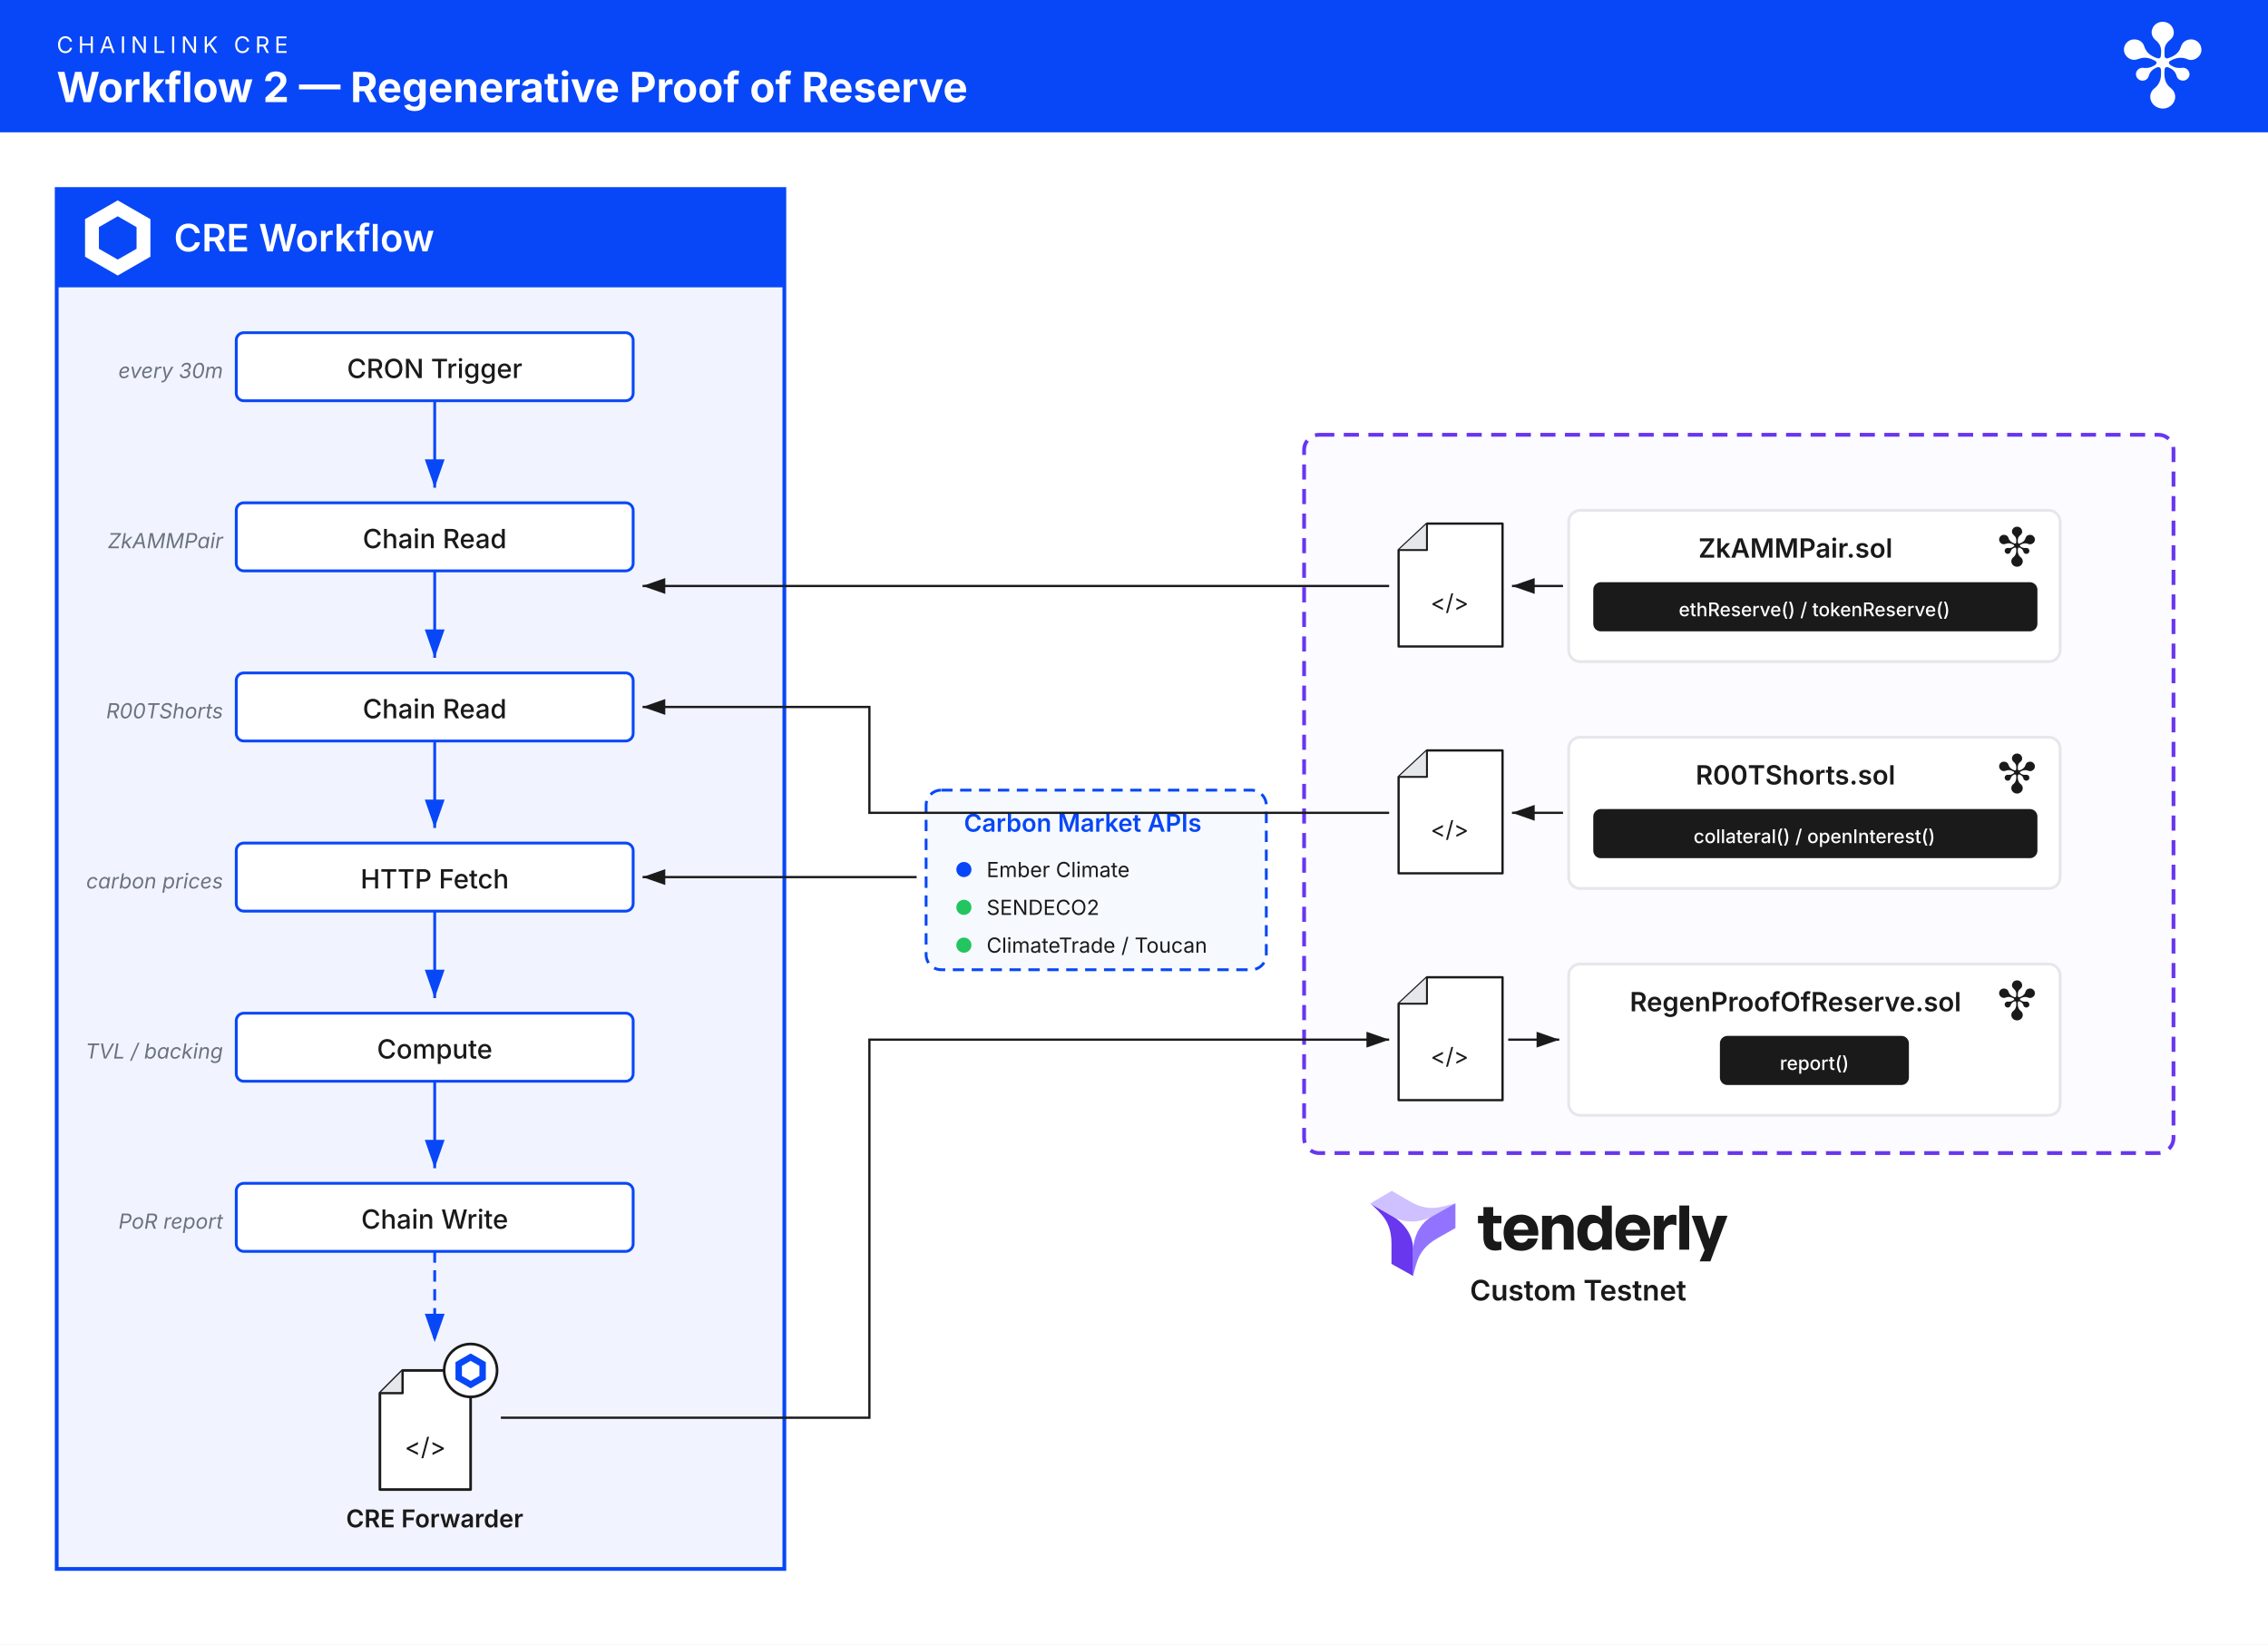
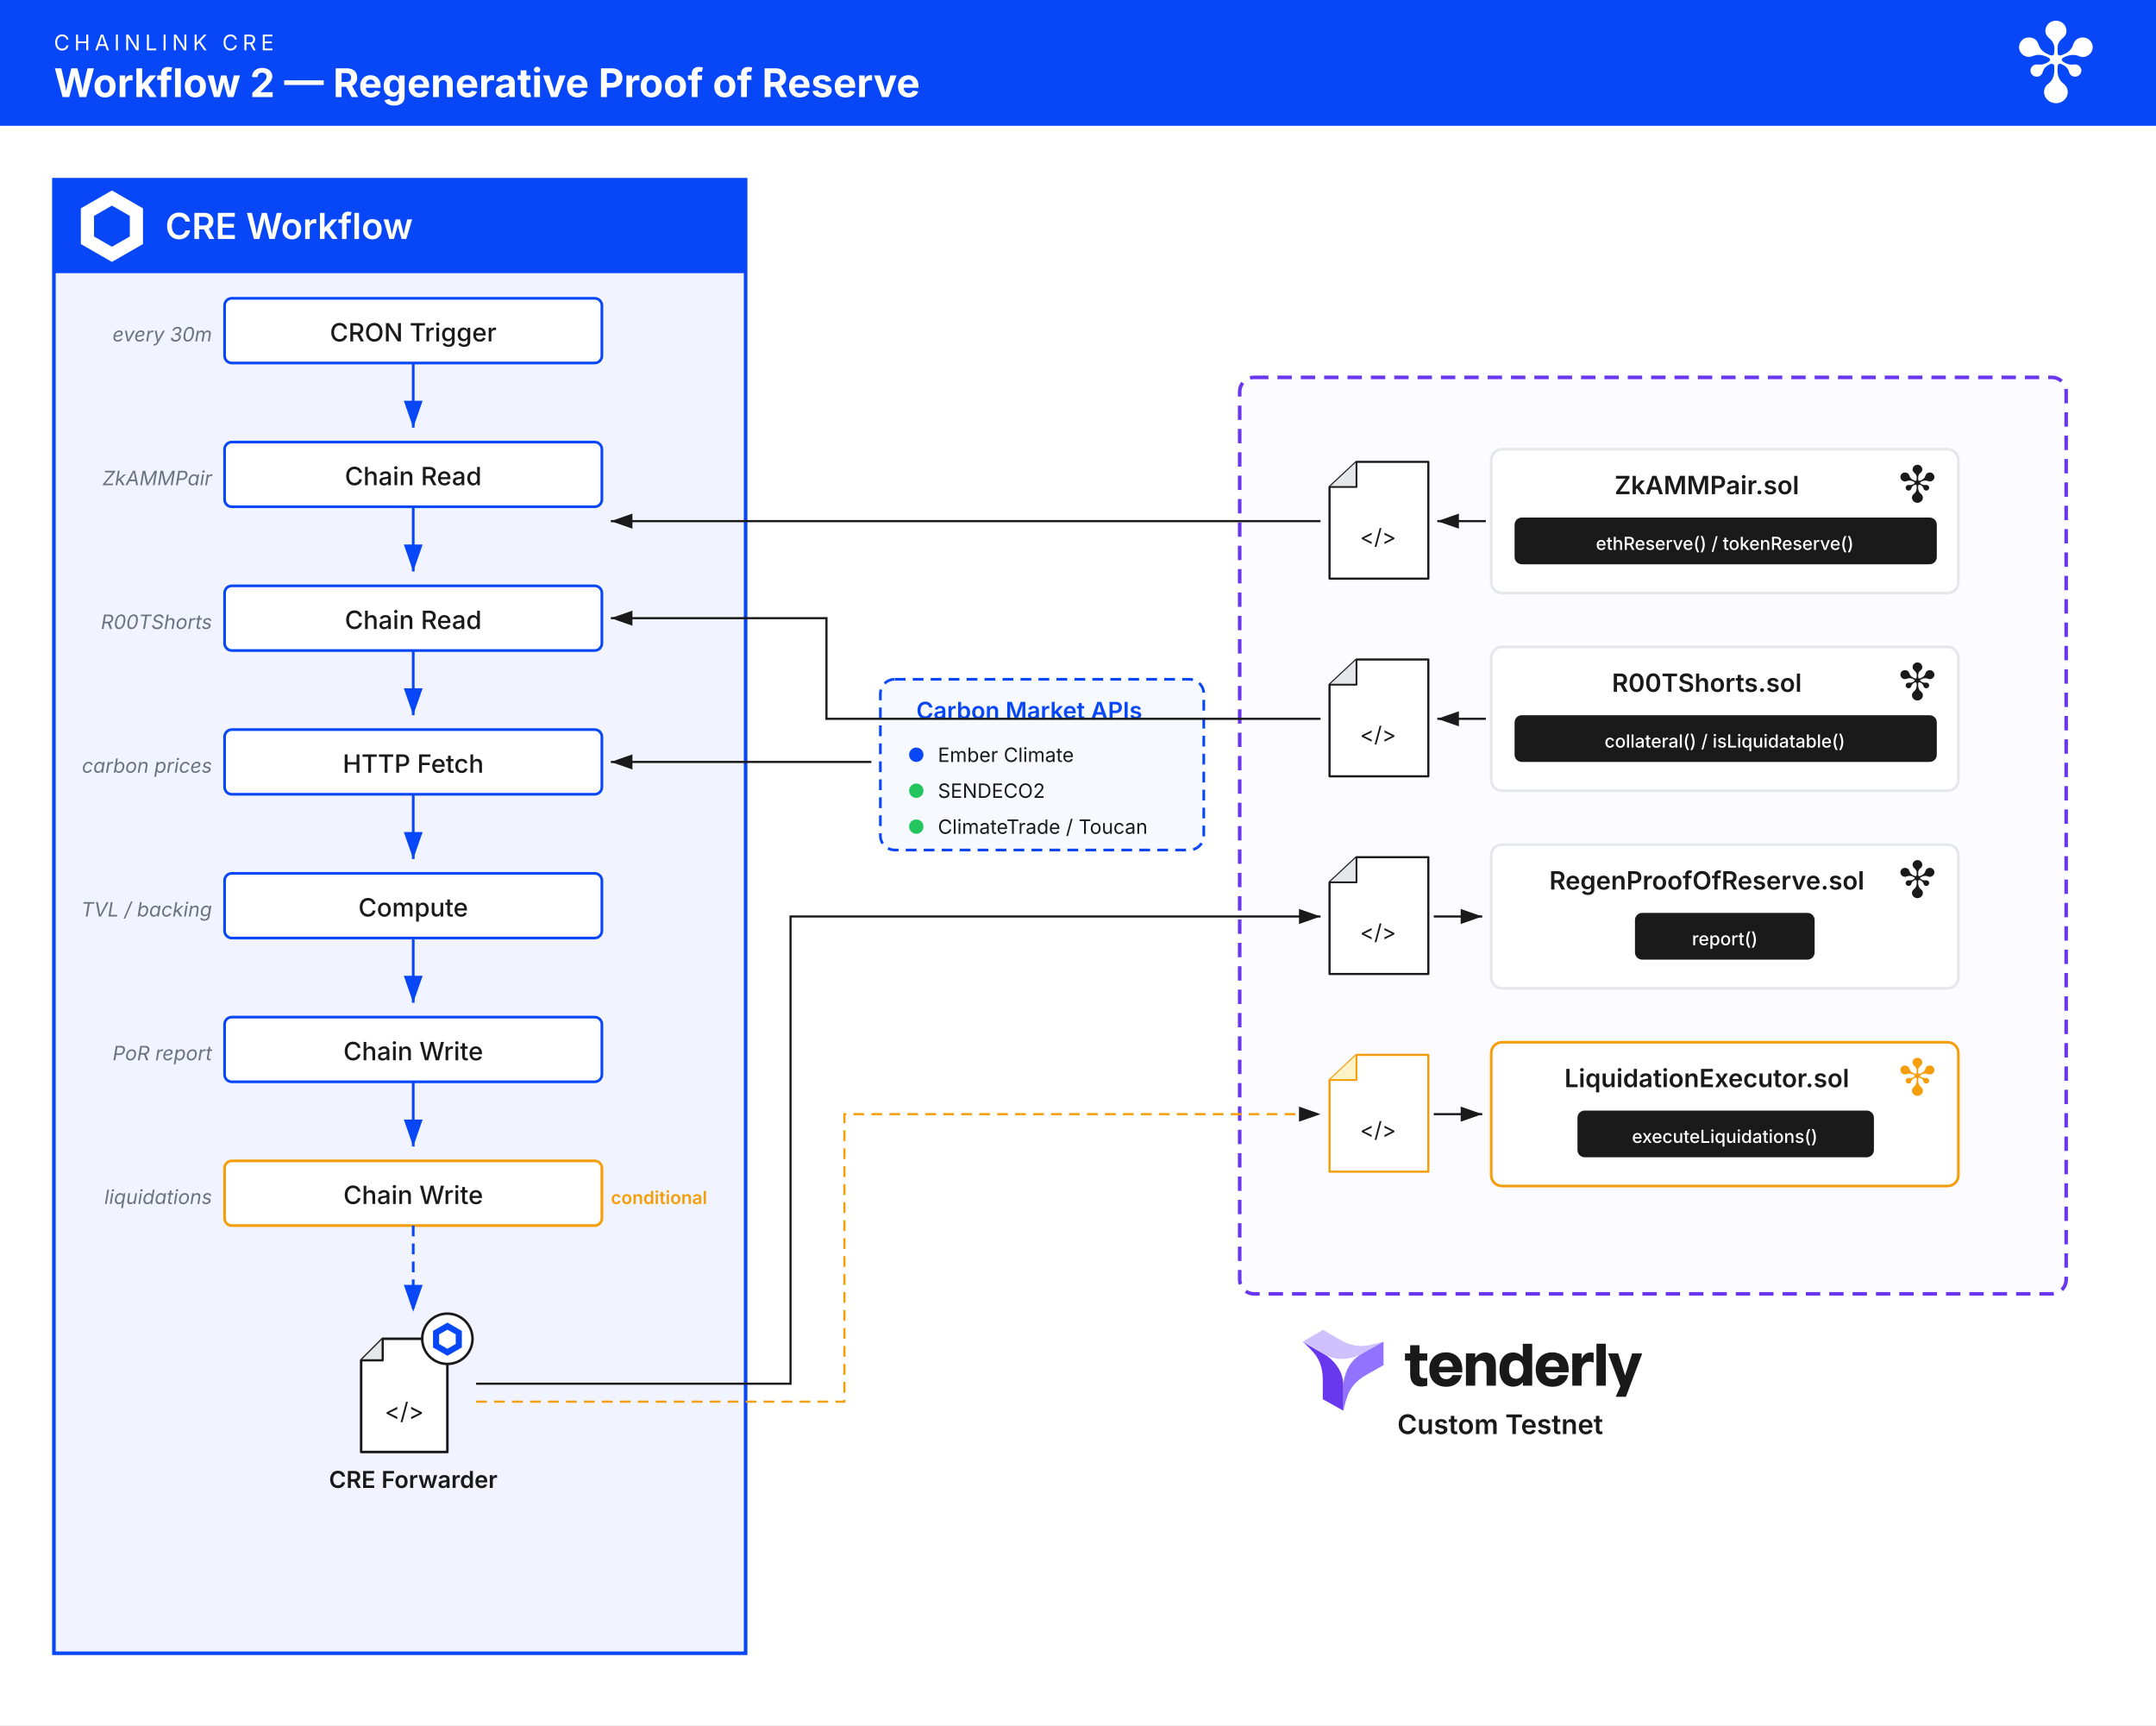
- <svg xmlns="http://www.w3.org/2000/svg" viewBox="0 0 1200 870" font-family="Inter, -apple-system, BlinkMacSystemFont, 'Segoe UI', Roboto, sans-serif">
+ <svg xmlns="http://www.w3.org/2000/svg" viewBox="0 0 1200 960" font-family="Inter, -apple-system, BlinkMacSystemFont, 'Segoe UI', Roboto, sans-serif">
  <defs>
    <marker id="arrowDown" viewBox="0 0 7 10" refX="3.5" refY="10" markerWidth="7" markerHeight="10" orient="0">
      <polygon points="0 0, 7 0, 3.5 10" fill="#0847F7" />
    </marker>
    <marker id="arrowRight" viewBox="0 0 10 7" refX="10" refY="3.5" markerWidth="10" markerHeight="7" orient="0">
      <polygon points="0 0, 10 3.5, 0 7" fill="#1a1a1a" />
    </marker>
    <marker id="arrowLeft" viewBox="0 0 10 7" refX="0" refY="3.5" markerWidth="10" markerHeight="7" orient="0">
      <polygon points="10 0, 0 3.5, 10 7" fill="#1a1a1a" />
    </marker>
  </defs>
-   <rect width="1200" height="870" fill="white" />
+   <rect width="1200" height="960" fill="white" />
  <rect x="0" y="0" width="1200" height="70" fill="#0847F7" />
  <g transform="translate(1120,8) scale(0.13)">
    <path d="M212.521,290.475 C216.027,293.578 219.322,296.384 222.522,299.294 C246.724,321.305 240.96,358.669 210.942,374.455 C184.331,388.449 150.494,376.351 139.356,348.861 C132.007,330.722 137.308,309.935 153.289,297.728 C170.754,284.388 178.548,266.484 179.854,245.219 C180.271,238.411 180.149,231.557 179.979,224.731 C179.705,213.7 172.631,208.844 162.526,213.086 C146.624,219.761 134.772,230.16 130.07,247.764 C126.776,260.097 115.278,267.566 103.299,266.71 C90.673,265.808 80.772,257.258 78.396,245.203 C74.986,227.907 90.073,212.085 108.328,214.582 C124.466,216.788 139.076,213.57 152.66,204.883 C153.641,204.256 154.629,203.634 155.57,202.95 C164.246,196.646 163.921,190.079 154.403,185.056 C137.098,175.924 119.01,170.311 99.228,175 C91.991,176.716 85.091,179.956 77.819,181.4 C55.178,185.893 31.9,168.176 29.195,144.855 C26.514,121.743 44.553,100.231 67.715,98.918 C88.774,97.725 105.762,107.864 111.662,126.968 C117.886,147.117 131.129,160.202 149.427,169.064 C154.202,171.377 159.11,173.548 164.162,175.125 C172.452,177.712 178.29,174.86 179.238,166.385 C181.245,148.426 182.133,130.261 170.345,114.623 C167.073,110.283 163.201,106.233 159.001,102.784 C144.014,90.476 138.469,74.398 143.907,57.633 C149.524,40.313 165.616,28.091 183.954,27.216 C207.677,26.085 226.929,40.454 231.304,63.474 C234.074,78.052 228.983,90.655 217.674,100.003 C206.275,109.426 196.693,119.976 194.869,135.052 C193.62,145.379 193.788,155.995 194.494,166.402 C195,173.847 201.257,177.795 208.152,175.582 C226.553,169.676 243.317,160.955 254.171,144.102 C257.272,139.287 259.373,133.68 261.142,128.182 C267.418,108.678 284.019,97.648 305.785,98.943 C324.215,100.039 340.924,114.938 343.78,133.706 C346.135,149.183 341.224,162.575 328.886,172.353 C316.618,182.075 302.077,185.868 287.615,179.463 C264.338,169.154 242.768,173.268 221.385,183.86 C209.066,189.963 208.937,196.89 220.389,204.483 C234.037,213.531 248.823,216.927 265.099,214.558 C276.897,212.841 287.794,218.721 292.972,228.882 C297.972,238.694 296.626,249.795 288.759,258.008 C281.873,265.196 273.244,268.13 263.298,266.019 C252.894,263.811 245.825,257.389 243.249,247.272 C238.615,229.076 225.831,219.109 209.659,212.446 C202.248,209.393 195.445,212.721 194.667,220.562 C192.436,243.052 192.932,265.279 207.353,284.574 C208.844,286.568 210.622,288.347 212.521,290.475z" fill="white" />
  </g>
  <text x="30" y="28" fill="white" font-size="12" font-weight="400" letter-spacing="2.5">CHAINLINK CRE</text>
  <text x="30" y="54" fill="white" font-size="22" font-weight="700">Workflow 2 — Regenerative Proof of Reserve</text>
  <g transform="translate(0,70)">
-     <rect x="30" y="30" width="385" height="730" rx="0" fill="#8AA6F9" fill-opacity="0.12" stroke="#0847F7" stroke-width="2" />
+     <rect x="30" y="30" width="385" height="820" rx="0" fill="#8AA6F9" fill-opacity="0.12" stroke="#0847F7" stroke-width="2" />
    <rect x="30" y="30" width="385" height="52" fill="#0847F7" />
    <g transform="translate(45,36) scale(0.14)">
      <path d="M123.5 0L0 70.973V212.918L123.5 283.89L247 212.918V70.973L123.5 0ZM194.679 182.837L123.523 223.728L52.366 182.837V101.054L123.523 60.162L194.679 101.054V182.837Z" fill="white" />
    </g>
    <text x="92" y="63" fill="white" font-size="20" font-weight="600">CRE Workflow</text>
-     <text x="118" y="130" fill="#6B7280" font-size="11" font-style="italic" text-anchor="end">every 30m</text>
-     <rect x="125" y="106" width="210" height="36" rx="4" fill="white" stroke="#0847F7" stroke-width="1.5" />
-     <text x="230" y="130" text-anchor="middle" fill="#1a1a1a" font-size="14" font-weight="500">CRON Trigger</text>
-     <line x1="230" y1="142" x2="230" y2="188" stroke="#0847F7" stroke-width="1.5" marker-end="url(#arrowDown)" />
-     <text x="118" y="220" fill="#6B7280" font-size="11" font-style="italic" text-anchor="end">ZkAMMPair</text>
-     <rect x="125" y="196" width="210" height="36" rx="4" fill="white" stroke="#0847F7" stroke-width="1.5" />
-     <text x="230" y="220" text-anchor="middle" fill="#1a1a1a" font-size="14" font-weight="500">Chain Read</text>
-     <line x1="230" y1="232" x2="230" y2="278" stroke="#0847F7" stroke-width="1.5" marker-end="url(#arrowDown)" />
-     <text x="118" y="310" fill="#6B7280" font-size="11" font-style="italic" text-anchor="end">R00TShorts</text>
-     <rect x="125" y="286" width="210" height="36" rx="4" fill="white" stroke="#0847F7" stroke-width="1.5" />
-     <text x="230" y="310" text-anchor="middle" fill="#1a1a1a" font-size="14" font-weight="500">Chain Read</text>
-     <line x1="230" y1="322" x2="230" y2="368" stroke="#0847F7" stroke-width="1.5" marker-end="url(#arrowDown)" />
-     <text x="118" y="400" fill="#6B7280" font-size="11" font-style="italic" text-anchor="end">carbon prices</text>
-     <rect x="125" y="376" width="210" height="36" rx="4" fill="white" stroke="#0847F7" stroke-width="1.5" />
-     <text x="230" y="400" text-anchor="middle" fill="#1a1a1a" font-size="14" font-weight="500">HTTP Fetch</text>
-     <line x1="230" y1="412" x2="230" y2="458" stroke="#0847F7" stroke-width="1.5" marker-end="url(#arrowDown)" />
-     <text x="118" y="490" fill="#6B7280" font-size="11" font-style="italic" text-anchor="end">TVL / backing</text>
-     <rect x="125" y="466" width="210" height="36" rx="4" fill="white" stroke="#0847F7" stroke-width="1.5" />
-     <text x="230" y="490" text-anchor="middle" fill="#1a1a1a" font-size="14" font-weight="500">Compute</text>
-     <line x1="230" y1="502" x2="230" y2="548" stroke="#0847F7" stroke-width="1.5" marker-end="url(#arrowDown)" />
-     <text x="118" y="580" fill="#6B7280" font-size="11" font-style="italic" text-anchor="end">PoR report</text>
-     <rect x="125" y="556" width="210" height="36" rx="4" fill="white" stroke="#0847F7" stroke-width="1.5" />
-     <text x="230" y="580" text-anchor="middle" fill="#1a1a1a" font-size="14" font-weight="500">Chain Write</text>
-     <line x1="230" y1="592" x2="230" y2="640" stroke="#0847F7" stroke-width="1.5" stroke-dasharray="6,4" marker-end="url(#arrowDown)" />
-     <path d="M213,655 L249,655 L249,718 L201,718 L201,667 Z" fill="white" stroke="#1a1a1a" stroke-width="1.4" stroke-linejoin="round" />
-     <path d="M201,667 L213,667 L213,655" fill="#e5e7eb" stroke="#1a1a1a" stroke-width="1.2" stroke-linejoin="round" />
-     <text x="225" y="700" text-anchor="middle" fill="#1a1a1a" font-size="13">&lt;/&gt;</text>
-     <circle cx="249" cy="655" r="14" fill="white" stroke="#1a1a1a" stroke-width="1.4" />
-     <g transform="translate(241,646) scale(0.065)">
+     <text x="118" y="120" fill="#6B7280" font-size="11" font-style="italic" text-anchor="end">every 30m</text>
+     <rect x="125" y="96" width="210" height="36" rx="4" fill="white" stroke="#0847F7" stroke-width="1.5" />
+     <text x="230" y="120" text-anchor="middle" fill="#1a1a1a" font-size="14" font-weight="500">CRON Trigger</text>
+     <line x1="230" y1="132" x2="230" y2="168" stroke="#0847F7" stroke-width="1.5" marker-end="url(#arrowDown)" />
+     <text x="118" y="200" fill="#6B7280" font-size="11" font-style="italic" text-anchor="end">ZkAMMPair</text>
+     <rect x="125" y="176" width="210" height="36" rx="4" fill="white" stroke="#0847F7" stroke-width="1.5" />
+     <text x="230" y="200" text-anchor="middle" fill="#1a1a1a" font-size="14" font-weight="500">Chain Read</text>
+     <line x1="230" y1="212" x2="230" y2="248" stroke="#0847F7" stroke-width="1.5" marker-end="url(#arrowDown)" />
+     <text x="118" y="280" fill="#6B7280" font-size="11" font-style="italic" text-anchor="end">R00TShorts</text>
+     <rect x="125" y="256" width="210" height="36" rx="4" fill="white" stroke="#0847F7" stroke-width="1.5" />
+     <text x="230" y="280" text-anchor="middle" fill="#1a1a1a" font-size="14" font-weight="500">Chain Read</text>
+     <line x1="230" y1="292" x2="230" y2="328" stroke="#0847F7" stroke-width="1.5" marker-end="url(#arrowDown)" />
+     <text x="118" y="360" fill="#6B7280" font-size="11" font-style="italic" text-anchor="end">carbon prices</text>
+     <rect x="125" y="336" width="210" height="36" rx="4" fill="white" stroke="#0847F7" stroke-width="1.5" />
+     <text x="230" y="360" text-anchor="middle" fill="#1a1a1a" font-size="14" font-weight="500">HTTP Fetch</text>
+     <line x1="230" y1="372" x2="230" y2="408" stroke="#0847F7" stroke-width="1.5" marker-end="url(#arrowDown)" />
+     <text x="118" y="440" fill="#6B7280" font-size="11" font-style="italic" text-anchor="end">TVL / backing</text>
+     <rect x="125" y="416" width="210" height="36" rx="4" fill="white" stroke="#0847F7" stroke-width="1.5" />
+     <text x="230" y="440" text-anchor="middle" fill="#1a1a1a" font-size="14" font-weight="500">Compute</text>
+     <line x1="230" y1="452" x2="230" y2="488" stroke="#0847F7" stroke-width="1.5" marker-end="url(#arrowDown)" />
+     <text x="118" y="520" fill="#6B7280" font-size="11" font-style="italic" text-anchor="end">PoR report</text>
+     <rect x="125" y="496" width="210" height="36" rx="4" fill="white" stroke="#0847F7" stroke-width="1.5" />
+     <text x="230" y="520" text-anchor="middle" fill="#1a1a1a" font-size="14" font-weight="500">Chain Write</text>
+     <line x1="230" y1="532" x2="230" y2="568" stroke="#0847F7" stroke-width="1.5" marker-end="url(#arrowDown)" />
+     <text x="118" y="600" fill="#6B7280" font-size="11" font-style="italic" text-anchor="end">liquidations</text>
+     <rect x="125" y="576" width="210" height="36" rx="4" fill="white" stroke="#F59E0B" stroke-width="1.5" />
+     <text x="230" y="600" text-anchor="middle" fill="#1a1a1a" font-size="14" font-weight="500">Chain Write</text>
+     <text x="340" y="600" fill="#F59E0B" font-size="10" font-weight="600">conditional</text>
+     <line x1="230" y1="612" x2="230" y2="660" stroke="#0847F7" stroke-width="1.5" stroke-dasharray="6,4" marker-end="url(#arrowDown)" />
+     <path d="M213,675 L249,675 L249,738 L201,738 L201,687 Z" fill="white" stroke="#1a1a1a" stroke-width="1.4" stroke-linejoin="round" />
+     <path d="M201,687 L213,687 L213,675" fill="#e5e7eb" stroke="#1a1a1a" stroke-width="1.2" stroke-linejoin="round" />
+     <text x="225" y="720" text-anchor="middle" fill="#1a1a1a" font-size="13">&lt;/&gt;</text>
+     <circle cx="249" cy="675" r="14" fill="white" stroke="#1a1a1a" stroke-width="1.4" />
+     <g transform="translate(241,666) scale(0.065)">
      <path d="M123.5 0L0 70.973V212.918L123.5 283.89L247 212.918V70.973L123.5 0ZM194.679 182.837L123.523 223.728L52.366 182.837V101.054L123.523 60.162L194.679 101.054V182.837Z" fill="#0847F7" />
    </g>
-     <text x="230" y="738" text-anchor="middle" fill="#1a1a1a" font-size="13" font-weight="600">CRE Forwarder</text>
-     <rect x="490" y="348" width="180" height="95" rx="8" fill="#EFF6FF" fill-opacity="0.5" stroke="#0847F7" stroke-width="1.5" stroke-dasharray="6,4" />
-     <text x="510" y="370" fill="#0847F7" font-size="13" font-weight="600">Carbon Market APIs</text>
-     <circle cx="510" cy="390" r="4" fill="#0847F7" />
-     <text x="522" y="394" fill="#1a1a1a" font-size="11">Ember Climate</text>
-     <circle cx="510" cy="410" r="4" fill="#22C55E" />
-     <text x="522" y="414" fill="#1a1a1a" font-size="11">SENDECO2</text>
-     <circle cx="510" cy="430" r="4" fill="#22C55E" />
-     <text x="522" y="434" fill="#1a1a1a" font-size="11">ClimateTrade / Toucan</text>
-     <rect x="690" y="160" width="460" height="380" rx="8" fill="#F5F3FF" fill-opacity="0.35" stroke="#6837EE" stroke-width="2" stroke-dasharray="8,5" />
-     <rect x="830" y="200" width="260" height="80" rx="6" fill="white" stroke="#e5e7eb" stroke-width="1.5" />
-     <text x="950" y="225" text-anchor="middle" fill="#1a1a1a" font-size="14" font-weight="600">ZkAMMPair.sol</text>
-     <g transform="translate(1056,207) scale(0.06)">
+     <text x="230" y="758" text-anchor="middle" fill="#1a1a1a" font-size="13" font-weight="600">CRE Forwarder</text>
+     <rect x="490" y="308" width="180" height="95" rx="8" fill="#EFF6FF" fill-opacity="0.5" stroke="#0847F7" stroke-width="1.5" stroke-dasharray="6,4" />
+     <text x="510" y="330" fill="#0847F7" font-size="13" font-weight="600">Carbon Market APIs</text>
+     <circle cx="510" cy="350" r="4" fill="#0847F7" />
+     <text x="522" y="354" fill="#1a1a1a" font-size="11">Ember Climate</text>
+     <circle cx="510" cy="370" r="4" fill="#22C55E" />
+     <text x="522" y="374" fill="#1a1a1a" font-size="11">SENDECO2</text>
+     <circle cx="510" cy="390" r="4" fill="#22C55E" />
+     <text x="522" y="394" fill="#1a1a1a" font-size="11">ClimateTrade / Toucan</text>
+     <rect x="690" y="140" width="460" height="510" rx="8" fill="#F5F3FF" fill-opacity="0.35" stroke="#6837EE" stroke-width="2" stroke-dasharray="8,5" />
+     <rect x="830" y="180" width="260" height="80" rx="6" fill="white" stroke="#e5e7eb" stroke-width="1.5" />
+     <text x="950" y="205" text-anchor="middle" fill="#1a1a1a" font-size="14" font-weight="600">ZkAMMPair.sol</text>
+     <g transform="translate(1056,187) scale(0.06)">
      <path d="M212.521,290.475 C216.027,293.578 219.322,296.384 222.522,299.294 C246.724,321.305 240.96,358.669 210.942,374.455 C184.331,388.449 150.494,376.351 139.356,348.861 C132.007,330.722 137.308,309.935 153.289,297.728 C170.754,284.388 178.548,266.484 179.854,245.219 C180.271,238.411 180.149,231.557 179.979,224.731 C179.705,213.7 172.631,208.844 162.526,213.086 C146.624,219.761 134.772,230.16 130.07,247.764 C126.776,260.097 115.278,267.566 103.299,266.71 C90.673,265.808 80.772,257.258 78.396,245.203 C74.986,227.907 90.073,212.085 108.328,214.582 C124.466,216.788 139.076,213.57 152.66,204.883 C153.641,204.256 154.629,203.634 155.57,202.95 C164.246,196.646 163.921,190.079 154.403,185.056 C137.098,175.924 119.01,170.311 99.228,175 C91.991,176.716 85.091,179.956 77.819,181.4 C55.178,185.893 31.9,168.176 29.195,144.855 C26.514,121.743 44.553,100.231 67.715,98.918 C88.774,97.725 105.762,107.864 111.662,126.968 C117.886,147.117 131.129,160.202 149.427,169.064 C154.202,171.377 159.11,173.548 164.162,175.125 C172.452,177.712 178.29,174.86 179.238,166.385 C181.245,148.426 182.133,130.261 170.345,114.623 C167.073,110.283 163.201,106.233 159.001,102.784 C144.014,90.476 138.469,74.398 143.907,57.633 C149.524,40.313 165.616,28.091 183.954,27.216 C207.677,26.085 226.929,40.454 231.304,63.474 C234.074,78.052 228.983,90.655 217.674,100.003 C206.275,109.426 196.693,119.976 194.869,135.052 C193.62,145.379 193.788,155.995 194.494,166.402 C195,173.847 201.257,177.795 208.152,175.582 C226.553,169.676 243.317,160.955 254.171,144.102 C257.272,139.287 259.373,133.68 261.142,128.182 C267.418,108.678 284.019,97.648 305.785,98.943 C324.215,100.039 340.924,114.938 343.78,133.706 C346.135,149.183 341.224,162.575 328.886,172.353 C316.618,182.075 302.077,185.868 287.615,179.463 C264.338,169.154 242.768,173.268 221.385,183.86 C209.066,189.963 208.937,196.89 220.389,204.483 C234.037,213.531 248.823,216.927 265.099,214.558 C276.897,212.841 287.794,218.721 292.972,228.882 C297.972,238.694 296.626,249.795 288.759,258.008 C281.873,265.196 273.244,268.13 263.298,266.019 C252.894,263.811 245.825,257.389 243.249,247.272 C238.615,229.076 225.831,219.109 209.659,212.446 C202.248,209.393 195.445,212.721 194.667,220.562 C192.436,243.052 192.932,265.279 207.353,284.574 C208.844,286.568 210.622,288.347 212.521,290.475z" fill="#1a1a1a" />
    </g>
-     <rect x="843" y="238" width="235" height="26" rx="4" fill="#1a1a1a" />
-     <text x="960" y="256" text-anchor="middle" fill="white" font-size="10" font-weight="500">ethReserve() / tokenReserve()</text>
-     <path d="M755,207 L795,207 L795,272 L740,272 L740,221 Z" fill="white" stroke="#1a1a1a" stroke-width="1.2" stroke-linejoin="round" />
-     <path d="M740,221 L755,221 L755,207" fill="#e5e7eb" stroke="#1a1a1a" stroke-width="1.0" stroke-linejoin="round" />
-     <text x="767" y="253" text-anchor="middle" fill="#1a1a1a" font-size="12">&lt;/&gt;</text>
-     <line x1="827" y1="240" x2="800" y2="240" stroke="#1a1a1a" stroke-width="1.2" marker-end="url(#arrowLeft)" />
-     <rect x="830" y="320" width="260" height="80" rx="6" fill="white" stroke="#e5e7eb" stroke-width="1.5" />
-     <text x="950" y="345" text-anchor="middle" fill="#1a1a1a" font-size="14" font-weight="600">R00TShorts.sol</text>
-     <g transform="translate(1056,327) scale(0.06)">
+     <rect x="843" y="218" width="235" height="26" rx="4" fill="#1a1a1a" />
+     <text x="960" y="236" text-anchor="middle" fill="white" font-size="10" font-weight="500">ethReserve() / tokenReserve()</text>
+     <path d="M755,187 L795,187 L795,252 L740,252 L740,201 Z" fill="white" stroke="#1a1a1a" stroke-width="1.2" stroke-linejoin="round" />
+     <path d="M740,201 L755,201 L755,187" fill="#e5e7eb" stroke="#1a1a1a" stroke-width="1.0" stroke-linejoin="round" />
+     <text x="767" y="233" text-anchor="middle" fill="#1a1a1a" font-size="12">&lt;/&gt;</text>
+     <line x1="827" y1="220" x2="800" y2="220" stroke="#1a1a1a" stroke-width="1.2" marker-end="url(#arrowLeft)" />
+     <rect x="830" y="290" width="260" height="80" rx="6" fill="white" stroke="#e5e7eb" stroke-width="1.5" />
+     <text x="950" y="315" text-anchor="middle" fill="#1a1a1a" font-size="14" font-weight="600">R00TShorts.sol</text>
+     <g transform="translate(1056,297) scale(0.06)">
      <path d="M212.521,290.475 C216.027,293.578 219.322,296.384 222.522,299.294 C246.724,321.305 240.96,358.669 210.942,374.455 C184.331,388.449 150.494,376.351 139.356,348.861 C132.007,330.722 137.308,309.935 153.289,297.728 C170.754,284.388 178.548,266.484 179.854,245.219 C180.271,238.411 180.149,231.557 179.979,224.731 C179.705,213.7 172.631,208.844 162.526,213.086 C146.624,219.761 134.772,230.16 130.07,247.764 C126.776,260.097 115.278,267.566 103.299,266.71 C90.673,265.808 80.772,257.258 78.396,245.203 C74.986,227.907 90.073,212.085 108.328,214.582 C124.466,216.788 139.076,213.57 152.66,204.883 C153.641,204.256 154.629,203.634 155.57,202.95 C164.246,196.646 163.921,190.079 154.403,185.056 C137.098,175.924 119.01,170.311 99.228,175 C91.991,176.716 85.091,179.956 77.819,181.4 C55.178,185.893 31.9,168.176 29.195,144.855 C26.514,121.743 44.553,100.231 67.715,98.918 C88.774,97.725 105.762,107.864 111.662,126.968 C117.886,147.117 131.129,160.202 149.427,169.064 C154.202,171.377 159.11,173.548 164.162,175.125 C172.452,177.712 178.29,174.86 179.238,166.385 C181.245,148.426 182.133,130.261 170.345,114.623 C167.073,110.283 163.201,106.233 159.001,102.784 C144.014,90.476 138.469,74.398 143.907,57.633 C149.524,40.313 165.616,28.091 183.954,27.216 C207.677,26.085 226.929,40.454 231.304,63.474 C234.074,78.052 228.983,90.655 217.674,100.003 C206.275,109.426 196.693,119.976 194.869,135.052 C193.62,145.379 193.788,155.995 194.494,166.402 C195,173.847 201.257,177.795 208.152,175.582 C226.553,169.676 243.317,160.955 254.171,144.102 C257.272,139.287 259.373,133.68 261.142,128.182 C267.418,108.678 284.019,97.648 305.785,98.943 C324.215,100.039 340.924,114.938 343.78,133.706 C346.135,149.183 341.224,162.575 328.886,172.353 C316.618,182.075 302.077,185.868 287.615,179.463 C264.338,169.154 242.768,173.268 221.385,183.86 C209.066,189.963 208.937,196.89 220.389,204.483 C234.037,213.531 248.823,216.927 265.099,214.558 C276.897,212.841 287.794,218.721 292.972,228.882 C297.972,238.694 296.626,249.795 288.759,258.008 C281.873,265.196 273.244,268.13 263.298,266.019 C252.894,263.811 245.825,257.389 243.249,247.272 C238.615,229.076 225.831,219.109 209.659,212.446 C202.248,209.393 195.445,212.721 194.667,220.562 C192.436,243.052 192.932,265.279 207.353,284.574 C208.844,286.568 210.622,288.347 212.521,290.475z" fill="#1a1a1a" />
    </g>
-     <rect x="843" y="358" width="235" height="26" rx="4" fill="#1a1a1a" />
-     <text x="960" y="376" text-anchor="middle" fill="white" font-size="10" font-weight="500">collateral() / openInterest()</text>
-     <path d="M755,327 L795,327 L795,392 L740,392 L740,341 Z" fill="white" stroke="#1a1a1a" stroke-width="1.2" stroke-linejoin="round" />
-     <path d="M740,341 L755,341 L755,327" fill="#e5e7eb" stroke="#1a1a1a" stroke-width="1.0" stroke-linejoin="round" />
-     <text x="767" y="373" text-anchor="middle" fill="#1a1a1a" font-size="12">&lt;/&gt;</text>
-     <line x1="827" y1="360" x2="800" y2="360" stroke="#1a1a1a" stroke-width="1.2" marker-end="url(#arrowLeft)" />
-     <rect x="830" y="440" width="260" height="80" rx="6" fill="white" stroke="#e5e7eb" stroke-width="1.5" />
-     <text x="950" y="465" text-anchor="middle" fill="#1a1a1a" font-size="14" font-weight="600">RegenProofOfReserve.sol</text>
-     <g transform="translate(1056,447) scale(0.06)">
+     <rect x="843" y="328" width="235" height="26" rx="4" fill="#1a1a1a" />
+     <text x="960" y="346" text-anchor="middle" fill="white" font-size="10" font-weight="500">collateral() / isLiquidatable()</text>
+     <path d="M755,297 L795,297 L795,362 L740,362 L740,311 Z" fill="white" stroke="#1a1a1a" stroke-width="1.2" stroke-linejoin="round" />
+     <path d="M740,311 L755,311 L755,297" fill="#e5e7eb" stroke="#1a1a1a" stroke-width="1.0" stroke-linejoin="round" />
+     <text x="767" y="343" text-anchor="middle" fill="#1a1a1a" font-size="12">&lt;/&gt;</text>
+     <line x1="827" y1="330" x2="800" y2="330" stroke="#1a1a1a" stroke-width="1.2" marker-end="url(#arrowLeft)" />
+     <rect x="830" y="400" width="260" height="80" rx="6" fill="white" stroke="#e5e7eb" stroke-width="1.5" />
+     <text x="950" y="425" text-anchor="middle" fill="#1a1a1a" font-size="14" font-weight="600">RegenProofOfReserve.sol</text>
+     <g transform="translate(1056,407) scale(0.06)">
      <path d="M212.521,290.475 C216.027,293.578 219.322,296.384 222.522,299.294 C246.724,321.305 240.96,358.669 210.942,374.455 C184.331,388.449 150.494,376.351 139.356,348.861 C132.007,330.722 137.308,309.935 153.289,297.728 C170.754,284.388 178.548,266.484 179.854,245.219 C180.271,238.411 180.149,231.557 179.979,224.731 C179.705,213.7 172.631,208.844 162.526,213.086 C146.624,219.761 134.772,230.16 130.07,247.764 C126.776,260.097 115.278,267.566 103.299,266.71 C90.673,265.808 80.772,257.258 78.396,245.203 C74.986,227.907 90.073,212.085 108.328,214.582 C124.466,216.788 139.076,213.57 152.66,204.883 C153.641,204.256 154.629,203.634 155.57,202.95 C164.246,196.646 163.921,190.079 154.403,185.056 C137.098,175.924 119.01,170.311 99.228,175 C91.991,176.716 85.091,179.956 77.819,181.4 C55.178,185.893 31.9,168.176 29.195,144.855 C26.514,121.743 44.553,100.231 67.715,98.918 C88.774,97.725 105.762,107.864 111.662,126.968 C117.886,147.117 131.129,160.202 149.427,169.064 C154.202,171.377 159.11,173.548 164.162,175.125 C172.452,177.712 178.29,174.86 179.238,166.385 C181.245,148.426 182.133,130.261 170.345,114.623 C167.073,110.283 163.201,106.233 159.001,102.784 C144.014,90.476 138.469,74.398 143.907,57.633 C149.524,40.313 165.616,28.091 183.954,27.216 C207.677,26.085 226.929,40.454 231.304,63.474 C234.074,78.052 228.983,90.655 217.674,100.003 C206.275,109.426 196.693,119.976 194.869,135.052 C193.62,145.379 193.788,155.995 194.494,166.402 C195,173.847 201.257,177.795 208.152,175.582 C226.553,169.676 243.317,160.955 254.171,144.102 C257.272,139.287 259.373,133.68 261.142,128.182 C267.418,108.678 284.019,97.648 305.785,98.943 C324.215,100.039 340.924,114.938 343.78,133.706 C346.135,149.183 341.224,162.575 328.886,172.353 C316.618,182.075 302.077,185.868 287.615,179.463 C264.338,169.154 242.768,173.268 221.385,183.86 C209.066,189.963 208.937,196.89 220.389,204.483 C234.037,213.531 248.823,216.927 265.099,214.558 C276.897,212.841 287.794,218.721 292.972,228.882 C297.972,238.694 296.626,249.795 288.759,258.008 C281.873,265.196 273.244,268.13 263.298,266.019 C252.894,263.811 245.825,257.389 243.249,247.272 C238.615,229.076 225.831,219.109 209.659,212.446 C202.248,209.393 195.445,212.721 194.667,220.562 C192.436,243.052 192.932,265.279 207.353,284.574 C208.844,286.568 210.622,288.347 212.521,290.475z" fill="#1a1a1a" />
    </g>
-     <rect x="910" y="478" width="100" height="26" rx="4" fill="#1a1a1a" />
-     <text x="960" y="496" text-anchor="middle" fill="white" font-size="10" font-weight="500">report()</text>
-     <path d="M755,447 L795,447 L795,512 L740,512 L740,461 Z" fill="white" stroke="#1a1a1a" stroke-width="1.2" stroke-linejoin="round" />
-     <path d="M740,461 L755,461 L755,447" fill="#e5e7eb" stroke="#1a1a1a" stroke-width="1.0" stroke-linejoin="round" />
-     <text x="767" y="493" text-anchor="middle" fill="#1a1a1a" font-size="12">&lt;/&gt;</text>
-     <line x1="798" y1="480" x2="825" y2="480" stroke="#1a1a1a" stroke-width="1.2" marker-end="url(#arrowRight)" />
-     <path d="M735,240 L340,240" fill="none" stroke="#1a1a1a" stroke-width="1.2" marker-end="url(#arrowLeft)" />
-     <path d="M735,360 L460,360 L460,304 L340,304" fill="none" stroke="#1a1a1a" stroke-width="1.2" marker-end="url(#arrowLeft)" />
-     <path d="M485,394 L340,394" fill="none" stroke="#1a1a1a" stroke-width="1.2" marker-end="url(#arrowLeft)" />
-     <path d="M265,680 L460,680 L460,480 L735,480" fill="none" stroke="#1a1a1a" stroke-width="1.2" marker-end="url(#arrowRight)" />
-     <g transform="translate(725,560) scale(0.13)">
+     <rect x="910" y="438" width="100" height="26" rx="4" fill="#1a1a1a" />
+     <text x="960" y="456" text-anchor="middle" fill="white" font-size="10" font-weight="500">report()</text>
+     <path d="M755,407 L795,407 L795,472 L740,472 L740,421 Z" fill="white" stroke="#1a1a1a" stroke-width="1.2" stroke-linejoin="round" />
+     <path d="M740,421 L755,421 L755,407" fill="#e5e7eb" stroke="#1a1a1a" stroke-width="1.0" stroke-linejoin="round" />
+     <text x="767" y="453" text-anchor="middle" fill="#1a1a1a" font-size="12">&lt;/&gt;</text>
+     <line x1="798" y1="440" x2="825" y2="440" stroke="#1a1a1a" stroke-width="1.2" marker-end="url(#arrowRight)" />
+     <rect x="830" y="510" width="260" height="80" rx="6" fill="white" stroke="#F59E0B" stroke-width="1.5" />
+     <text x="950" y="535" text-anchor="middle" fill="#1a1a1a" font-size="14" font-weight="600">LiquidationExecutor.sol</text>
+     <g transform="translate(1056,517) scale(0.06)">
+       <path d="M212.521,290.475 C216.027,293.578 219.322,296.384 222.522,299.294 C246.724,321.305 240.96,358.669 210.942,374.455 C184.331,388.449 150.494,376.351 139.356,348.861 C132.007,330.722 137.308,309.935 153.289,297.728 C170.754,284.388 178.548,266.484 179.854,245.219 C180.271,238.411 180.149,231.557 179.979,224.731 C179.705,213.7 172.631,208.844 162.526,213.086 C146.624,219.761 134.772,230.16 130.07,247.764 C126.776,260.097 115.278,267.566 103.299,266.71 C90.673,265.808 80.772,257.258 78.396,245.203 C74.986,227.907 90.073,212.085 108.328,214.582 C124.466,216.788 139.076,213.57 152.66,204.883 C153.641,204.256 154.629,203.634 155.57,202.95 C164.246,196.646 163.921,190.079 154.403,185.056 C137.098,175.924 119.01,170.311 99.228,175 C91.991,176.716 85.091,179.956 77.819,181.4 C55.178,185.893 31.9,168.176 29.195,144.855 C26.514,121.743 44.553,100.231 67.715,98.918 C88.774,97.725 105.762,107.864 111.662,126.968 C117.886,147.117 131.129,160.202 149.427,169.064 C154.202,171.377 159.11,173.548 164.162,175.125 C172.452,177.712 178.29,174.86 179.238,166.385 C181.245,148.426 182.133,130.261 170.345,114.623 C167.073,110.283 163.201,106.233 159.001,102.784 C144.014,90.476 138.469,74.398 143.907,57.633 C149.524,40.313 165.616,28.091 183.954,27.216 C207.677,26.085 226.929,40.454 231.304,63.474 C234.074,78.052 228.983,90.655 217.674,100.003 C206.275,109.426 196.693,119.976 194.869,135.052 C193.62,145.379 193.788,155.995 194.494,166.402 C195,173.847 201.257,177.795 208.152,175.582 C226.553,169.676 243.317,160.955 254.171,144.102 C257.272,139.287 259.373,133.68 261.142,128.182 C267.418,108.678 284.019,97.648 305.785,98.943 C324.215,100.039 340.924,114.938 343.78,133.706 C346.135,149.183 341.224,162.575 328.886,172.353 C316.618,182.075 302.077,185.868 287.615,179.463 C264.338,169.154 242.768,173.268 221.385,183.86 C209.066,189.963 208.937,196.89 220.389,204.483 C234.037,213.531 248.823,216.927 265.099,214.558 C276.897,212.841 287.794,218.721 292.972,228.882 C297.972,238.694 296.626,249.795 288.759,258.008 C281.873,265.196 273.244,268.13 263.298,266.019 C252.894,263.811 245.825,257.389 243.249,247.272 C238.615,229.076 225.831,219.109 209.659,212.446 C202.248,209.393 195.445,212.721 194.667,220.562 C192.436,243.052 192.932,265.279 207.353,284.574 C208.844,286.568 210.622,288.347 212.521,290.475z" fill="#F59E0B" />
+     </g>
+     <rect x="878" y="548" width="165" height="26" rx="4" fill="#1a1a1a" />
+     <text x="960" y="566" text-anchor="middle" fill="white" font-size="10" font-weight="500">executeLiquidations()</text>
+     <path d="M755,517 L795,517 L795,582 L740,582 L740,531 Z" fill="white" stroke="#F59E0B" stroke-width="1.2" stroke-linejoin="round" />
+     <path d="M740,531 L755,531 L755,517" fill="#FEF3C7" stroke="#F59E0B" stroke-width="1.0" stroke-linejoin="round" />
+     <text x="767" y="563" text-anchor="middle" fill="#1a1a1a" font-size="12">&lt;/&gt;</text>
+     <line x1="798" y1="550" x2="825" y2="550" stroke="#1a1a1a" stroke-width="1.2" marker-end="url(#arrowRight)" />
+     <path d="M735,220 L340,220" fill="none" stroke="#1a1a1a" stroke-width="1.2" marker-end="url(#arrowLeft)" />
+     <path d="M735,330 L460,330 L460,274 L340,274" fill="none" stroke="#1a1a1a" stroke-width="1.2" marker-end="url(#arrowLeft)" />
+     <path d="M485,354 L340,354" fill="none" stroke="#1a1a1a" stroke-width="1.2" marker-end="url(#arrowLeft)" />
+     <path d="M265,700 L440,700 L440,440 L735,440" fill="none" stroke="#1a1a1a" stroke-width="1.2" marker-end="url(#arrowRight)" />
+     <path d="M265,710 L470,710 L470,550 L735,550" fill="none" stroke="#F59E0B" stroke-width="1.2" stroke-dasharray="6,4" marker-end="url(#arrowRight)" />
+     <g transform="translate(725,670) scale(0.13)">
      <path d="M174.71,239.01v107.34l-88.28-49.28v-83.15c-.03-56.72-17.73-91.51-40.1-117.23C23.97,70.98.32,51.19.32,51.19l93.59,54.04c26.71,15.31,80.77,61.1,80.8,133.78Z" fill="#6837ee" />
      <path d="M93.91,105.24L.32,51.19,87.5,0l71.97,41.94c49.1,28.58,88.15,30.89,121.69,24.59,33.53-6.3,65.51-16.16,65.51-16.16l-94.15,52.91c-26.72,15.29-95.69,38.59-158.61,1.96Z" fill="#cfc0ff" />
      <path d="M252.52,103.27l94.15-52.91v100.92l-72.52,40.99c-49.45,27.98-71.07,60.5-82.47,92.59-11.4,32.08-16.97,61.49-16.97,61.49v-107.34c.18-30.73,14.44-99.88,77.81-135.74Z" fill="#9273ff" />
      <path d="M533.85,131.95h-33.4v53.79c0,18.62,7.39,23.64,33.4,20.39v33.4c-45.22,10.93-73.29-5.02-73.29-51.72v-55.86h-22.17v-30.74h22.17v-35.17h39.9v35.17h33.4v30.74Z" fill="#191919" />
      <path d="M683.68,181.89h-99.89c2.95,16.25,12.12,29.26,31.03,29.26,15.37,0,23.05-8.27,26.6-17.14h40.19c-7.68,33.99-35.17,49.95-67.09,49.95-36.35,0-71.82-21.57-71.82-74.18s35.76-73.29,71.52-73.29,73.59,22.76,69.45,85.41ZM583.79,158.25h59.99c-2.95-18.03-12.41-28.96-29.85-28.96s-27.19,12.41-30.14,28.96Z" fill="#191919" />
      <path d="M827.6,150.27v88.96h-39.9v-79.21c0-17.73-7.98-27.49-23.94-27.49s-24.53,10.93-24.53,27.49v79.21h-39.9V101.21h39.9v18.91c5.61-9.16,19.5-23.05,42.26-23.05,30.74,0,46.1,20.98,46.1,53.2Z" fill="#191919" />
      <path d="M942.85,59.83h40.19v179.39h-39.9v-15.07c-9.46,12.12-24.23,19.21-41.67,19.21-33.99,0-58.52-25.71-58.52-73s24.53-73.29,58.52-73.29c17.44,0,31.92,7.09,41.38,19.21v-56.45ZM945.51,170.37c0-21.87-9.46-39.6-31.33-39.6s-30.44,16.26-30.44,39.6,8.87,39.31,30.44,39.31,31.33-17.44,31.33-39.31Z" fill="#191919" />
      <path d="M1139.08,181.89h-99.89c2.95,16.25,12.12,29.26,31.03,29.26,15.37,0,23.05-8.27,26.6-17.14h40.19c-7.68,33.99-35.17,49.95-67.09,49.95-36.35,0-71.82-21.57-71.82-74.18s35.76-73.29,71.52-73.29,73.59,22.76,69.45,85.41ZM1039.19,158.25h59.99c-2.95-18.03-12.41-28.96-29.85-28.96s-27.19,12.41-30.14,28.96Z" fill="#191919" />
      <path d="M1194.33,125.15c11.23-23.64,27.19-31.92,51.72-26.6v41.67h-1.18c-25.12-10.64-50.24,2.66-50.24,34.87v64.13h-39.9V101.21h39.6v23.94Z" fill="#191919" />
      <path d="M1258.16,239.23V59.54h39.9v179.69h-39.9Z" fill="#191919" />
      <path d="M1410.95,101.21h43.15l-69.75,185.6h-43.74l20.1-45.51-52.61-140.08h43.15l29.55,94.87,30.14-94.87Z" fill="#191919" />
    </g>
-     <text x="835" y="618" text-anchor="middle" fill="#191919" font-size="15" font-weight="600">Custom Testnet</text>
+     <text x="835" y="728" text-anchor="middle" fill="#191919" font-size="15" font-weight="600">Custom Testnet</text>
  </g>
</svg>
